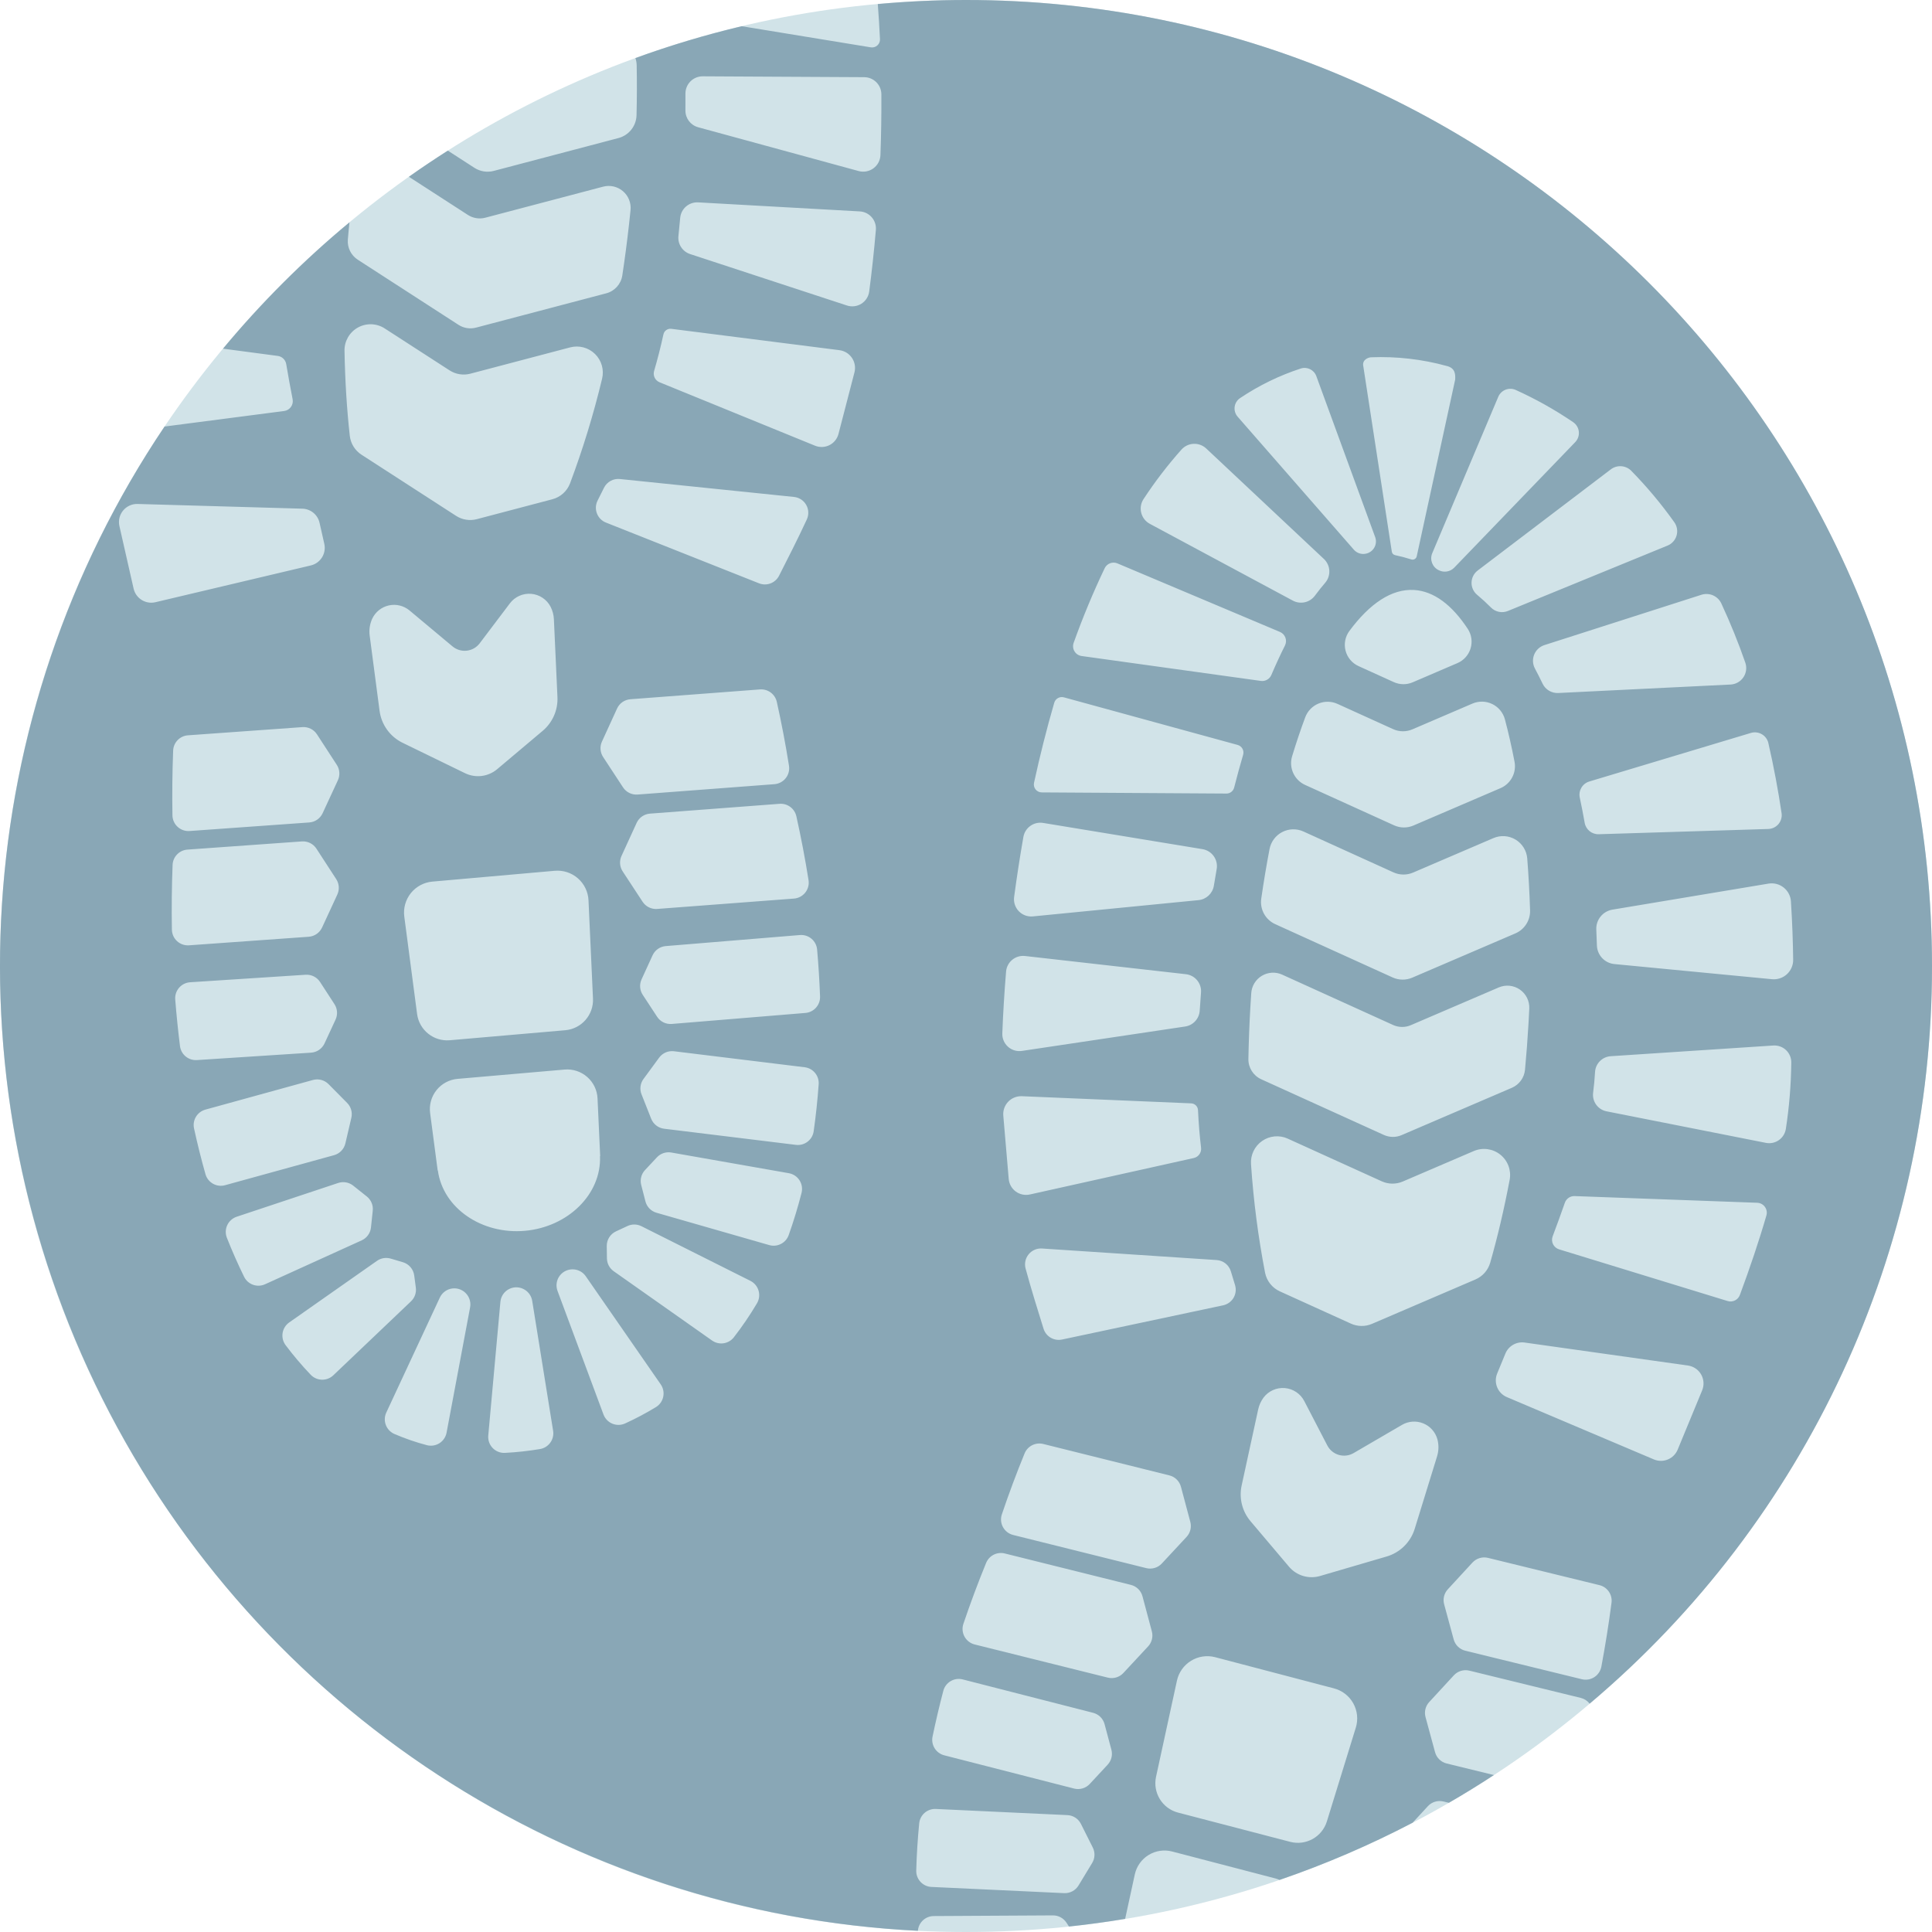
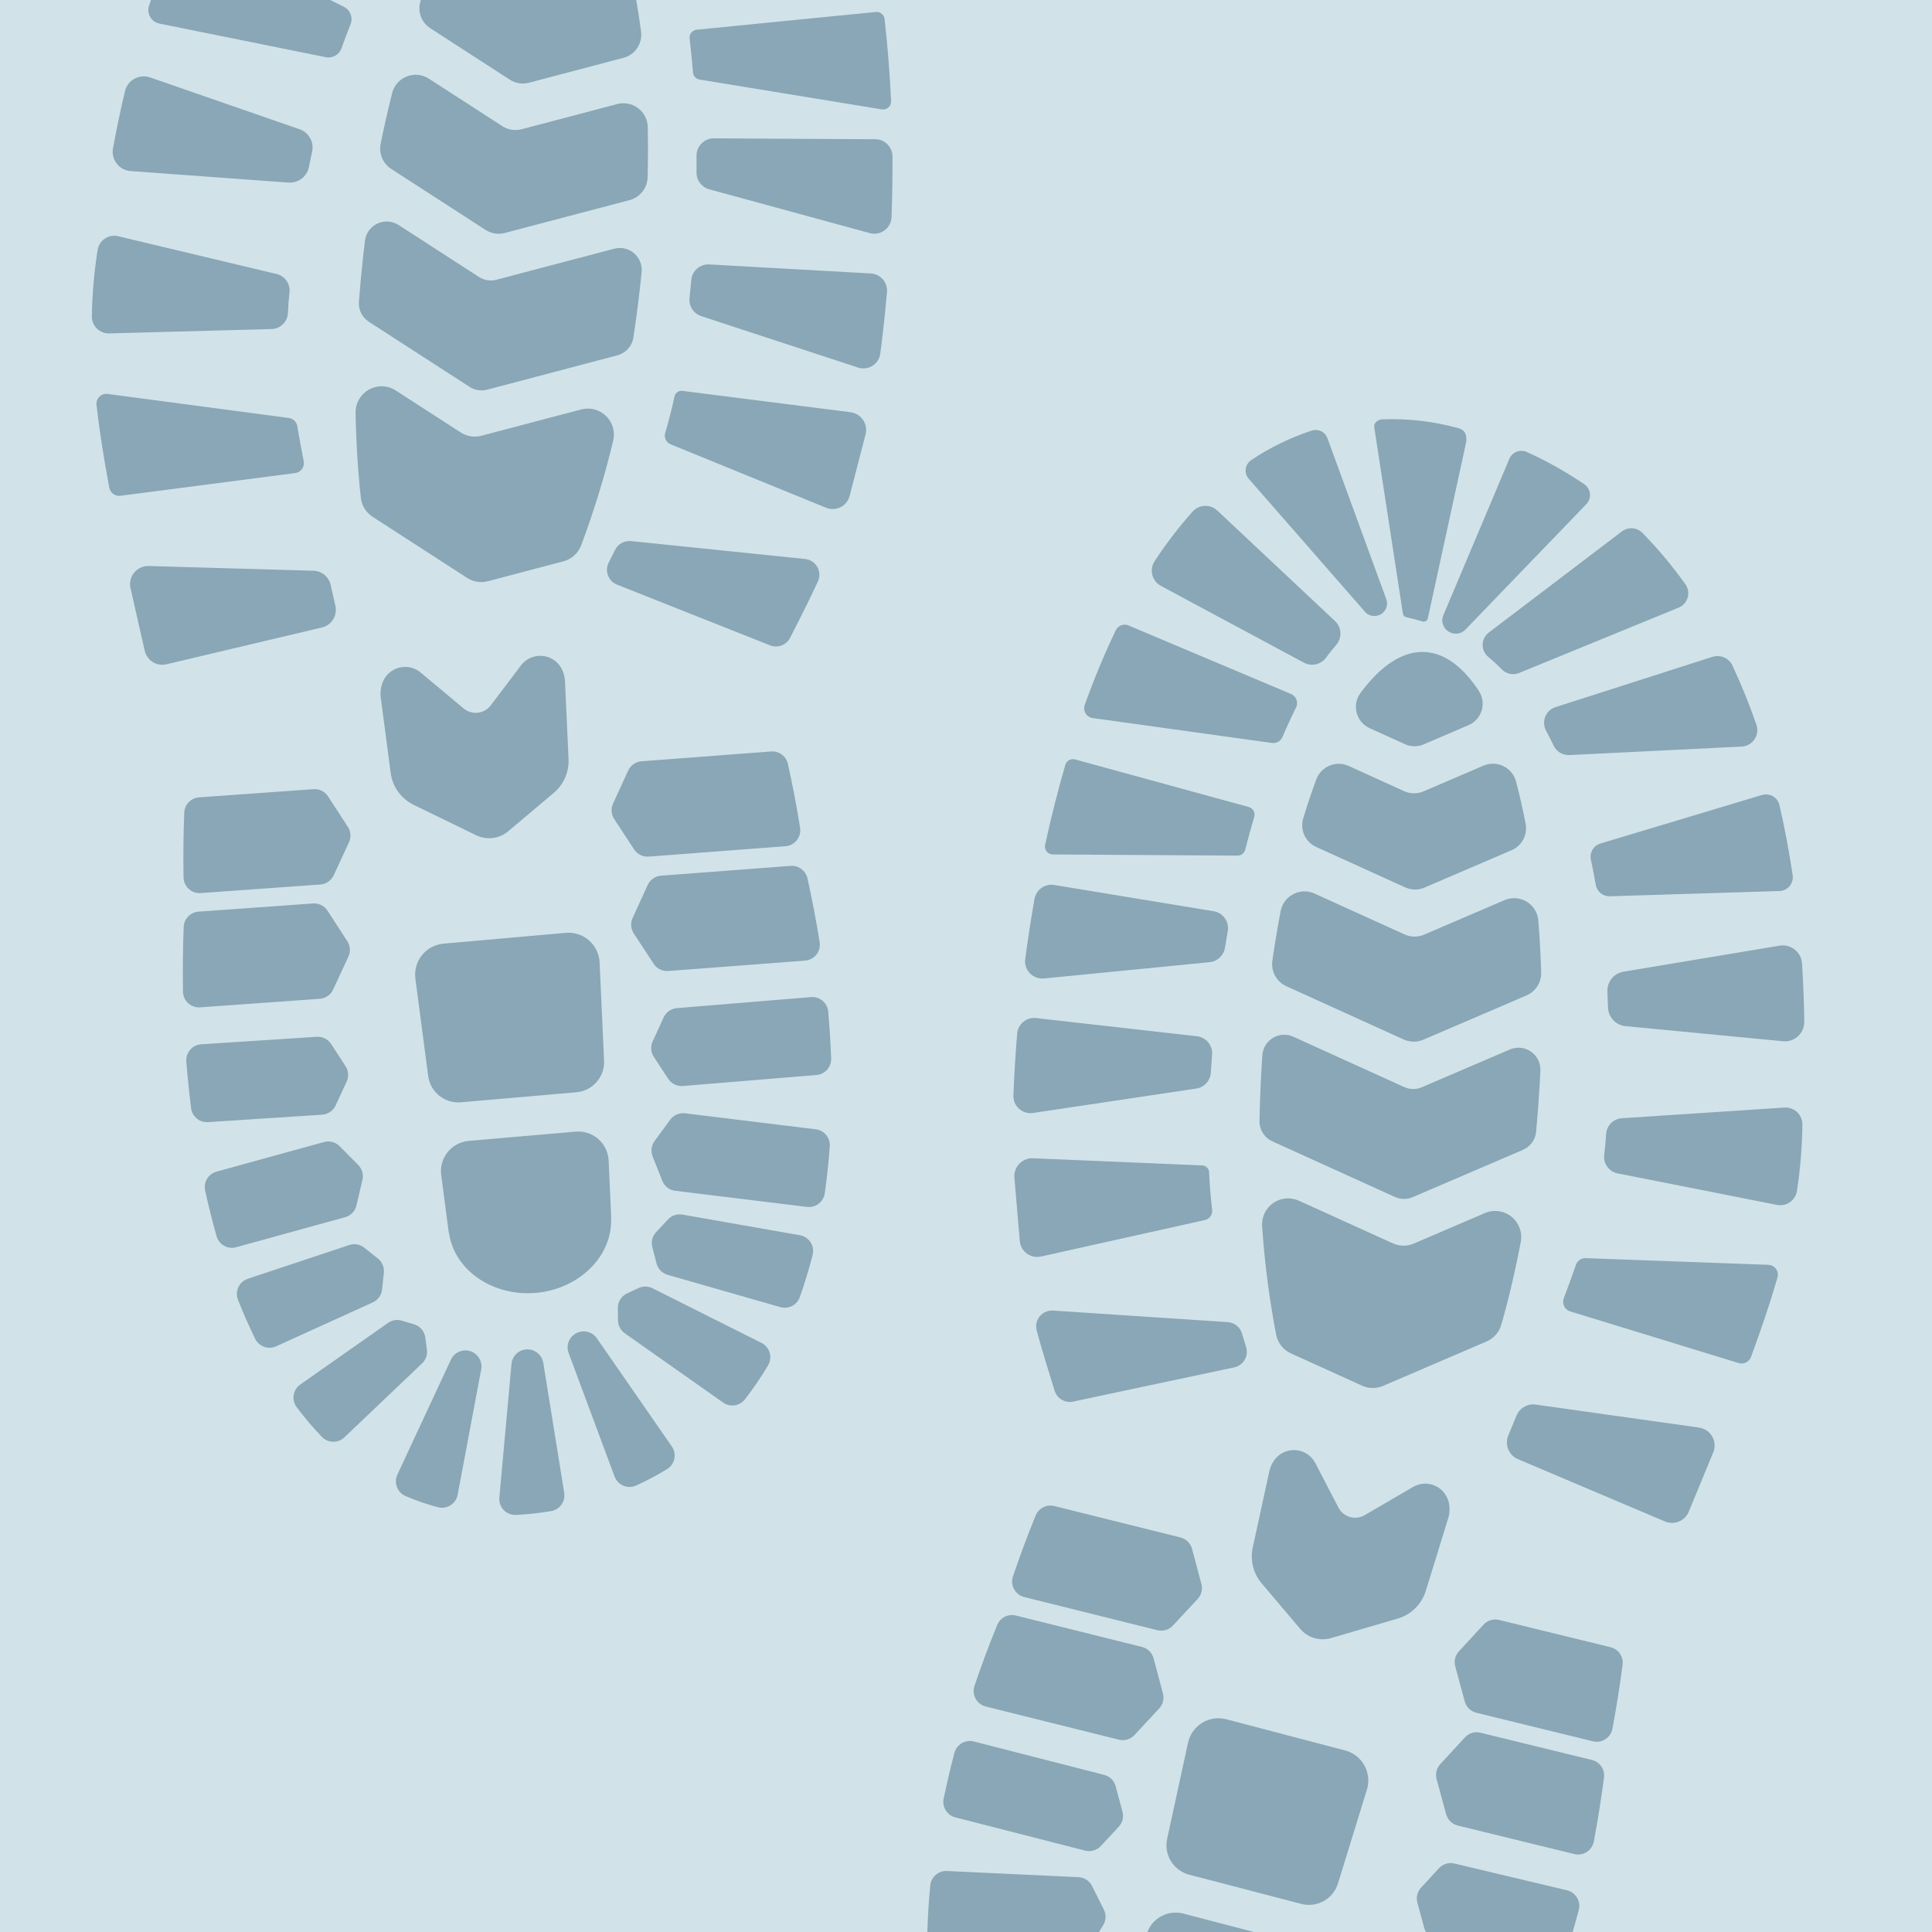
<svg xmlns="http://www.w3.org/2000/svg" id="abenteuer" viewBox="0 0 200 200">
-   <g id="footsteps">
-     <circle id="bg-ellipse" cx="100" cy="100" r="100" fill="#d1e3e8" />
-     <path id="footprints" d="M200,100A100,100,0,0,0,100,0c-3.079,0-6.122.147-9.13.419.089,1.212.17,2.424.225,3.635a.819.819,0,0,1-.95.847L76.786,2.714a99.195,99.195,0,0,0-11.009,3.297,2.494,2.494,0,0,1,.131.719q.051,2.532-.014,5.197a2.511,2.511,0,0,1-1.872,2.364L51.116,17.692a2.513,2.513,0,0,1-2.005-.32l-2.752-1.779q-2.05,1.306-4.032,2.707l6.107,3.948a2.268,2.268,0,0,0,1.81.288l12.194-3.213a2.27,2.27,0,0,1,2.835,2.425q-.073.729-.155,1.462-.301,2.701-.697,5.307a2.264,2.264,0,0,1-1.664,1.847L49.277,33.916a2.269,2.269,0,0,1-1.81-.288L37.038,26.885a2.265,2.265,0,0,1-1.031-2.072c.044-.591.115-1.198.168-1.795A100.605,100.605,0,0,0,23.087,36.093l5.664.751a1.027,1.027,0,0,1,.879.849q.297,1.779.662,3.636a1.029,1.029,0,0,1-.877,1.218L17.034,44.156a100.013,100.013,0,0,0,77.987,155.72,1.649,1.649,0,0,1,1.633-1.526l12.35-.069a1.653,1.653,0,0,1,1.389.743l.27.409q2.932-.311,5.811-.792l1-4.6a3.143,3.143,0,0,1,3.865-2.374l10.757,2.806a3.072,3.072,0,0,1,.363.136A99.414,99.414,0,0,0,146.24,188.683l1.574-1.708a1.653,1.653,0,0,1,1.598-.488l.577.137q2.373-1.372,4.659-2.872l-4.89-1.196a1.654,1.654,0,0,1-1.203-1.173l-.985-3.632a1.653,1.653,0,0,1,.38-1.554l2.551-2.767a1.654,1.654,0,0,1,1.609-.485l11.539,2.823a1.646,1.646,0,0,1,.909.595A99.776,99.776,0,0,0,200,100Zm-23.793,43.929c-.831,2.018-1.681,4.062-2.534,6.135a1.875,1.875,0,0,1-2.465,1.014l-15.219-6.451a1.875,1.875,0,0,1-1.002-2.44l.851-2.066a1.874,1.874,0,0,1,1.994-1.142l16.902,2.38A1.874,1.874,0,0,1,176.207,143.929ZM144.215,75.48a2.472,2.472,0,0,0,1.997.021l6.212-2.666a2.471,2.471,0,0,1,3.364,1.634c.367,1.38.7,2.846.997,4.39A2.469,2.469,0,0,1,155.33,81.59l-9.015,3.869a2.471,2.471,0,0,1-1.997-.021l-9.215-4.184a2.473,2.473,0,0,1-1.343-2.97q.644-2.12,1.357-4.029a2.473,2.473,0,0,1,3.339-1.389Zm-4.532-10.157c2.105-2.845,4.383-4.383,6.693-4.249,2.058.119,3.938,1.552,5.571,4.033a2.414,2.414,0,0,1-1.076,3.538l-4.63,1.987a2.419,2.419,0,0,1-1.954-.02l-3.652-1.658A2.416,2.416,0,0,1,139.683,65.323ZM134.931,86.076l9.32,4.232a2.514,2.514,0,0,0,2.03.021l8.322-3.571A2.514,2.514,0,0,1,158.1,88.874q.205,2.604.293,5.361a2.514,2.514,0,0,1-1.521,2.39l-10.676,4.582a2.513,2.513,0,0,1-2.03-.021l-12.153-5.517a2.511,2.511,0,0,1-1.449-2.644q.382-2.635.858-5.126A2.514,2.514,0,0,1,134.931,86.076Zm-2.2,14.818,11.483,5.213a2.268,2.268,0,0,0,1.833.019l9.103-3.907a2.268,2.268,0,0,1,3.161,2.185q-.036.764-.08,1.534-.141,2.436-.363,4.802a2.266,2.266,0,0,1-1.364,1.87l-11.413,4.898a2.268,2.268,0,0,1-1.833-.019l-12.694-5.763a2.265,2.265,0,0,1-1.331-2.1q.048-2.633.203-5.349.043-.737.093-1.468A2.27,2.27,0,0,1,132.732,100.894Zm.58,16.979,9.725,4.415a2.696,2.696,0,0,0,2.178.023l7.352-3.155a2.697,2.697,0,0,1,3.713,2.98c-.577,3.051-1.254,5.926-2.014,8.58a2.694,2.694,0,0,1-1.528,1.733l-10.71,4.596a2.696,2.696,0,0,1-2.178-.023l-7.359-3.341a2.69,2.69,0,0,1-1.529-1.924,91.737,91.737,0,0,1-1.456-11.242A2.696,2.696,0,0,1,133.312,117.872Zm49.547,7.949c-.786,2.714-1.718,5.455-2.746,8.233a1.03,1.03,0,0,1-1.268.628L161.392,129.33a1.03,1.03,0,0,1-.66-1.349q.668-1.77,1.262-3.474a1.028,1.028,0,0,1,1.009-.689l18.903.692A1.028,1.028,0,0,1,182.858,125.821Zm2.013-8.965a1.744,1.744,0,0,1-2.063,1.452L166.31,115.044a1.74,1.74,0,0,1-1.391-1.924q.141-1.094.199-2.144a1.74,1.74,0,0,1,1.625-1.638l16.833-1.107a1.745,1.745,0,0,1,1.858,1.757A48.653,48.653,0,0,1,184.872,116.856Zm.526-23.539c.142,2.204.209,4.236.231,6.036a2,2,0,0,1-2.192,2.013L167.119,99.799a2.001,2.001,0,0,1-1.808-1.933q-.024-.788-.063-1.632a2.001,2.001,0,0,1,1.669-2.068l16.156-2.695A2.001,2.001,0,0,1,185.398,93.317Zm-2.336-16.392c.567,2.465,1.016,4.897,1.367,7.249a1.431,1.431,0,0,1-1.373,1.641l-17.555.543a1.43,1.43,0,0,1-1.454-1.18q-.228-1.295-.508-2.612a1.431,1.431,0,0,1,.989-1.668l16.724-5.026A1.434,1.434,0,0,1,183.062,76.925Zm-4.867-14.452a65.504,65.504,0,0,1,2.48,6.123,1.707,1.707,0,0,1-1.528,2.266l-17.836.877a1.707,1.707,0,0,1-1.625-.973q-.384-.804-.791-1.563a1.704,1.704,0,0,1,.986-2.425l16.247-5.207A1.706,1.706,0,0,1,178.195,62.473Zm-9.32-13.731a44.243,44.243,0,0,1,4.452,5.321,1.605,1.605,0,0,1-.703,2.415l-16.526,6.769a1.603,1.603,0,0,1-1.747-.353q-.696-.703-1.436-1.318a1.607,1.607,0,0,1,.053-2.515l13.785-10.474A1.609,1.609,0,0,1,168.875,48.742Zm-11.96-8.372a39.531,39.531,0,0,1,5.939,3.332,1.36,1.36,0,0,1,.214,2.067L150.542,58.763a1.365,1.365,0,0,1-1.578.276l-.027-.013a1.362,1.362,0,0,1-.672-1.757l6.834-16.191A1.36,1.36,0,0,1,156.915,40.37Zm-14.982-3.384a25.696,25.696,0,0,1,7.813.893c.885.209.93.822.893,1.422l-3.98,18.291a.433.433,0,0,1-.553.32,17.326,17.326,0,0,0-1.686-.445.432.432,0,0,1-.339-.357l-2.95-19.191C140.974,37.225,141.673,36.996,141.933,36.987ZM128.374,41.21a25.38,25.38,0,0,1,6.281-3.061,1.292,1.292,0,0,1,1.61.787l6.094,16.669a1.294,1.294,0,0,1-.972,1.713l-.022.004a1.282,1.282,0,0,1-1.215-.419L128.119,43.135A1.292,1.292,0,0,1,128.374,41.21ZM118.38,51.662a44.049,44.049,0,0,1,3.926-5.123,1.793,1.793,0,0,1,2.562-.111L137.046,57.86a1.789,1.789,0,0,1,.134,2.473c-.335.387-.69.829-1.062,1.333a1.789,1.789,0,0,1-2.286.508l-14.803-7.948A1.792,1.792,0,0,1,118.38,51.662ZM111.143,66.55a82.406,82.406,0,0,1,3.213-7.728,1.024,1.024,0,0,1,1.322-.499l16.824,7.095a1.026,1.026,0,0,1,.516,1.406l-.005.01q-.724,1.445-1.403,3.039a1.026,1.026,0,0,1-1.084.615L111.967,67.91A1.024,1.024,0,0,1,111.143,66.55Zm-2.009,6.202a.819.819,0,0,1,1.002-.563L128.12,77.115a.818.818,0,0,1,.569,1.019q-.484,1.647-.929,3.391l-.002.006a.819.819,0,0,1-.798.618l-19.124-.12a.819.819,0,0,1-.794-.994C107.646,78.255,108.342,75.48,109.134,72.753Zm-1.266,56.493L125.95,130.44a1.647,1.647,0,0,1,1.466,1.16q.219.712.438,1.441a1.648,1.648,0,0,1-1.235,2.085l-16.678,3.542a1.646,1.646,0,0,1-1.916-1.125c-.592-1.922-1.242-3.958-1.856-6.225A1.647,1.647,0,0,1,107.868,129.245Zm-3.446-7.2-.561-6.556a1.853,1.853,0,0,1,1.925-2.01l17.526.74a.737.737,0,0,1,.705.704c.064,1.392.172,2.682.317,3.892a.971.971,0,0,1-.754,1.063l-16.968,3.774A1.804,1.804,0,0,1,104.422,122.045Zm.56-29.191c.273-2.045.591-4.121.958-6.21a1.784,1.784,0,0,1,2.046-1.455l16.498,2.715a1.782,1.782,0,0,1,1.465,2.069q-.152.861-.291,1.716a1.784,1.784,0,0,1-1.586,1.492l-17.15,1.685A1.783,1.783,0,0,1,104.982,92.854Zm-.834,7.722a1.77,1.77,0,0,1,1.962-1.611l16.653,1.884a1.769,1.769,0,0,1,1.565,1.896q-.075.956-.135,1.88a1.77,1.77,0,0,1-1.504,1.639L105.789,108.79a1.768,1.768,0,0,1-2.03-1.814C103.837,104.933,103.965,102.79,104.148,100.576Zm-.436,56.19c.725-2.147,1.513-4.254,2.351-6.304a1.656,1.656,0,0,1,1.932-.983l13.058,3.253a1.653,1.653,0,0,1,1.198,1.178l.97,3.636a1.654,1.654,0,0,1-.387,1.552l-2.563,2.756a1.653,1.653,0,0,1-1.611.478l-13.782-3.433A1.654,1.654,0,0,1,103.712,156.766ZM64.169,49.588l18.027,1.855a1.647,1.647,0,0,1,1.327,2.328c-.985,2.132-1.968,4.03-2.873,5.825a1.646,1.646,0,0,1-2.077.788L62.724,54.095a1.648,1.648,0,0,1-.868-2.262q.338-.683.673-1.347A1.647,1.647,0,0,1,64.169,49.588Zm.168,39.022,1.566-3.422a1.653,1.653,0,0,1,1.379-.961L80.7,83.21a1.656,1.656,0,0,1,1.74,1.294c.482,2.161.905,4.37,1.26,6.609A1.654,1.654,0,0,1,82.192,93.02L68.03,94.093a1.653,1.653,0,0,1-1.508-.742l-2.064-3.147A1.654,1.654,0,0,1,64.337,88.61ZM62.434,78.363a1.654,1.654,0,0,1-.121-1.595l1.566-3.422a1.654,1.654,0,0,1,1.379-.961l13.418-1.017a1.656,1.656,0,0,1,1.74,1.293c.482,2.161.905,4.37,1.26,6.609a1.654,1.654,0,0,1-1.509,1.908l-14.163,1.073a1.653,1.653,0,0,1-1.508-.742Zm-17.675,12.9,12.665-1.12a3.218,3.218,0,0,1,3.498,3.059l.464,10.171a3.143,3.143,0,0,1-2.868,3.275L46.565,107.686a3.143,3.143,0,0,1-3.388-2.721L41.852,94.888A3.218,3.218,0,0,1,44.758,91.263ZM41.676,76.893a4.305,4.305,0,0,1-2.383-3.309L38.27,65.803a3.201,3.201,0,0,1,.254-1.738,2.498,2.498,0,0,1,3.877-.864l4.444,3.714a1.956,1.956,0,0,0,2.815-.322l3.12-4.13a2.5,2.5,0,0,1,4.221.355,3.206,3.206,0,0,1,.339,1.299l.367,8.05a4.305,4.305,0,0,1-1.527,3.488l-4.715,3.972a3.074,3.074,0,0,1-3.326.413ZM47.37,111.683l11.075-.962a3.143,3.143,0,0,1,3.412,2.988l.273,5.971-.019.002c.16,3.942-3.315,7.337-7.774,7.731s-8.476-2.339-9.01-6.247l-.019.002-.782-5.944A3.143,3.143,0,0,1,47.37,111.683Zm-7.548-77.685,6.719,4.343a2.696,2.696,0,0,0,2.151.343l10.328-2.722a2.696,2.696,0,0,1,3.308,3.244,91.779,91.779,0,0,1-3.32,10.838,2.69,2.69,0,0,1-1.83,1.64l-7.815,2.059a2.696,2.696,0,0,1-2.151-.343l-9.787-6.327a2.694,2.694,0,0,1-1.216-1.965c-.304-2.744-.489-5.691-.546-8.796A2.697,2.697,0,0,1,39.822,33.998ZM34.978,80.771l-1.581,3.415a1.654,1.654,0,0,1-1.383.955l-12.391.886a1.655,1.655,0,0,1-1.772-1.626c-.038-2.228-.013-4.465.073-6.7A1.653,1.653,0,0,1,19.46,76.119l11.849-.848a1.654,1.654,0,0,1,1.504.748l2.051,3.156A1.653,1.653,0,0,1,34.978,80.771ZM13.83,60.93c-.493-2.187-.988-4.344-1.469-6.473A1.874,1.874,0,0,1,14.243,52.17l17.062.488a1.874,1.874,0,0,1,1.774,1.46l.493,2.179a1.874,1.874,0,0,1-1.397,2.237l-16.085,3.807A1.875,1.875,0,0,1,13.83,60.93Zm4.037,28.604a1.653,1.653,0,0,1,1.535-1.583l11.849-.848a1.654,1.654,0,0,1,1.504.748l2.051,3.156a1.653,1.653,0,0,1,.114,1.595L33.34,96.018a1.653,1.653,0,0,1-1.383.955l-12.391.886a1.655,1.655,0,0,1-1.772-1.626C17.756,94.005,17.781,91.768,17.867,89.533Zm.766,18.76q-.299-2.387-.493-4.824a1.656,1.656,0,0,1,1.541-1.787l11.958-.777a1.653,1.653,0,0,1,1.494.749l1.491,2.295a1.654,1.654,0,0,1,.114,1.595l-1.143,2.47a1.653,1.653,0,0,1-1.394.956l-11.82.768A1.655,1.655,0,0,1,18.633,108.294Zm2.638,13.259q-.655-2.314-1.184-4.735a1.655,1.655,0,0,1,1.176-1.951l11.134-3.068a1.654,1.654,0,0,1,1.615.431l1.925,1.945a1.653,1.653,0,0,1,.435,1.539l-.619,2.651a1.653,1.653,0,0,1-1.171,1.218L23.3,122.692A1.652,1.652,0,0,1,21.271,121.553Zm4.001,10.624q-.954-1.944-1.783-4.036a1.656,1.656,0,0,1,1.013-2.185L35.01,122.46a1.653,1.653,0,0,1,1.551.275l1.411,1.123a1.654,1.654,0,0,1,.615,1.468l-.184,1.743a1.653,1.653,0,0,1-.961,1.332l-10.007,4.546A1.651,1.651,0,0,1,25.272,132.177Zm6.89,10.135a34.153,34.153,0,0,1-2.591-3.056,1.657,1.657,0,0,1,.366-2.356l9.089-6.378a1.654,1.654,0,0,1,1.42-.232l1.264.375a1.654,1.654,0,0,1,1.169,1.367l.168,1.264a1.654,1.654,0,0,1-.499,1.416l-8.045,7.66A1.657,1.657,0,0,1,32.162,142.312Zm16.503-6.973-2.436,12.97a1.651,1.651,0,0,1-2.037,1.296,24.011,24.011,0,0,1-3.356-1.157,1.655,1.655,0,0,1-.848-2.218l5.544-11.906A1.654,1.654,0,0,1,48.331,134l.009.011A1.654,1.654,0,0,1,48.665,135.339Zm7.237,14.666a32.237,32.237,0,0,1-3.637.397,1.651,1.651,0,0,1-1.72-1.802l1.256-13.834a1.653,1.653,0,0,1,2.524-1.252l.012.007a1.654,1.654,0,0,1,.756,1.139l2.165,13.453A1.651,1.651,0,0,1,55.902,150.005Zm11.999-4.341a30.371,30.371,0,0,1-3.187,1.69,1.655,1.655,0,0,1-2.241-.926l-4.759-12.796a1.654,1.654,0,0,1,1.735-2.22l.014.001a1.654,1.654,0,0,1,1.174.701L68.398,143.31A1.654,1.654,0,0,1,67.901,145.664Zm10.458-10.742a33.884,33.884,0,0,1-2.393,3.517,1.652,1.652,0,0,1-2.254.331l-10.182-7.174a1.654,1.654,0,0,1-.701-1.328l-.018-1.274a1.653,1.653,0,0,1,.956-1.523l1.195-.556a1.654,1.654,0,0,1,1.439.021l11.282,5.658A1.656,1.656,0,0,1,78.359,134.921Zm4.618-11.434q-.574,2.237-1.33,4.365a1.656,1.656,0,0,1-2.015,1.038L67.96,125.543a1.654,1.654,0,0,1-1.145-1.177l-.437-1.698a1.653,1.653,0,0,1,.393-1.542l1.232-1.318a1.653,1.653,0,0,1,1.494-.499L81.66,121.449A1.654,1.654,0,0,1,82.976,123.488Zm1.254-6.375a1.652,1.652,0,0,1-1.838,1.403L68.747,116.845a1.654,1.654,0,0,1-1.337-1.033L66.409,113.28a1.654,1.654,0,0,1,.205-1.586l1.62-2.206a1.654,1.654,0,0,1,1.534-.663L83.3,110.481a1.653,1.653,0,0,1,1.449,1.758Q84.572,114.706,84.231,117.112ZM83.374,104.86l-13.829,1.139a1.654,1.654,0,0,1-1.518-.741l-1.493-2.276a1.654,1.654,0,0,1-.121-1.595l1.139-2.489a1.653,1.653,0,0,1,1.368-.96L82.804,96.795a1.654,1.654,0,0,1,1.784,1.504q.213,2.422.304,4.85A1.655,1.655,0,0,1,83.374,104.86Zm5.078-66.307L86.8,44.922a1.804,1.804,0,0,1-2.427,1.217L68.278,39.573a.971.971,0,0,1-.565-1.174c.345-1.169.668-2.422.965-3.784a.737.737,0,0,1,.813-.576l17.402,2.21A1.853,1.853,0,0,1,88.453,38.553ZM89.98,30.177a1.768,1.768,0,0,1-2.305,1.448L71.439,26.3a1.77,1.77,0,0,1-1.208-1.868q.096-.921.182-1.876a1.769,1.769,0,0,1,1.86-1.607l16.733.936a1.77,1.77,0,0,1,1.664,1.918C90.48,26.016,90.246,28.15,89.98,30.177Zm1.163-14.127a1.783,1.783,0,0,1-2.251,1.658L72.268,13.172a1.785,1.785,0,0,1-1.313-1.737q.007-.866.001-1.741A1.782,1.782,0,0,1,72.747,7.9l16.72.09A1.784,1.784,0,0,1,91.24,9.768C91.252,11.889,91.218,13.989,91.143,16.051ZM113.06,192.855l-1.411,2.328a1.653,1.653,0,0,1-1.491.794l-13.733-.642a1.652,1.652,0,0,1-1.576-1.691q.065-2.427.306-4.891a1.653,1.653,0,0,1,1.723-1.49l13.619.636a1.653,1.653,0,0,1,1.401.911l1.227,2.447A1.654,1.654,0,0,1,113.06,192.855Zm1.603-10.174-1.853,1.994a1.654,1.654,0,0,1-1.621.476l-13.442-3.442a1.655,1.655,0,0,1-1.209-1.941q.495-2.375,1.113-4.731a1.654,1.654,0,0,1,2.011-1.184l13.495,3.456a1.653,1.653,0,0,1,1.188,1.175l.706,2.644A1.654,1.654,0,0,1,114.663,182.681Zm4.19-12.248-2.563,2.756a1.653,1.653,0,0,1-1.611.478l-13.782-3.433a1.654,1.654,0,0,1-1.167-2.134c.726-2.147,1.513-4.254,2.351-6.303a1.656,1.656,0,0,1,1.932-.983l13.058,3.253a1.654,1.654,0,0,1,1.198,1.178l.97,3.636A1.654,1.654,0,0,1,118.853,170.434Zm21.501,8.408-2.996,9.711a3.143,3.143,0,0,1-3.797,2.115L121.951,187.64a3.143,3.143,0,0,1-2.278-3.709l2.163-9.949a3.218,3.218,0,0,1,3.961-2.429l12.298,3.228A3.218,3.218,0,0,1,140.354,178.842Zm8.409-28.073-2.314,7.499a4.304,4.304,0,0,1-2.904,2.862l-6.899,2.019a3.074,3.074,0,0,1-3.21-.965l-3.982-4.707a4.305,4.305,0,0,1-.92-3.695l1.712-7.875a3.206,3.206,0,0,1,.552-1.224,2.5,2.5,0,0,1,4.221.358l2.384,4.594a1.956,1.956,0,0,0,2.721.789l5.003-2.916a2.498,2.498,0,0,1,3.677,1.502A3.201,3.201,0,0,1,148.762,150.769Zm18.062,15.143c-.29,2.217-.641,4.427-1.052,6.617a1.655,1.655,0,0,1-2.019,1.306l-12.067-2.952a1.654,1.654,0,0,1-1.203-1.173l-.986-3.632a1.654,1.654,0,0,1,.38-1.554l2.551-2.767a1.653,1.653,0,0,1,1.609-.485l11.539,2.823A1.653,1.653,0,0,1,166.824,165.912Z" fill="#89a7b6" />
+   <defs>
+     <clipPath id="clip-path" transform="translate(0 0)">
+       <rect id="path" width="200" height="200" fill="none" />
+     </clipPath>
+   </defs>
+   <g id="abenteuer-2" data-name="abenteuer">
+     <g clip-path="url(#clip-path)">
+       <rect id="square" width="200" height="200" fill="#89a7b6" />
+       <path id="footprints" d="M65.861,0c.186,1.058.358,2.146.503,3.284a2.473,2.473,0,0,1-1.822,2.703l-9.786,2.579a2.472,2.472,0,0,1-1.972-.314L44.545,2.925A2.468,2.468,0,0,1,43.567,0h-9.386l1.413.701a1.431,1.431,0,0,1,.695,1.81q-.497,1.25-.939,2.49a1.43,1.43,0,0,1-1.631.919L16.503,2.441A1.431,1.431,0,0,1,15.425.593c.064-.195.141-.397.207-.593H0V200H95.999q.067-2.394.303-4.824a1.653,1.653,0,0,1,1.723-1.49l13.619.636a1.653,1.653,0,0,1,1.401.911l1.227,2.447a1.654,1.654,0,0,1-.064,1.598L113.77,200h5.006a3.135,3.135,0,0,1,3.712-1.908L129.804,200h17.808a1.653,1.653,0,0,1-.172-.408l-.713-2.627a1.653,1.653,0,0,1,.38-1.554l1.855-2.012a1.653,1.653,0,0,1,1.598-.488l11.658,2.771a1.656,1.656,0,0,1,1.219,2.02c-.196.776-.425,1.531-.637,2.298H200V0Zm6.26,3.077L90.675,1.238a.819.819,0,0,1,.894.723c.324,2.822.544,5.674.674,8.517a.819.819,0,0,1-.95.847L72.42,8.236a.819.819,0,0,1-.683-.744l-.001-.006q-.146-1.793-.347-3.499A.818.818,0,0,1,72.121,3.077ZM39.405,14.878q.548-2.699,1.188-5.236a2.514,2.514,0,0,1,3.802-1.5L52,13.058a2.514,2.514,0,0,0,2.005.32l9.898-2.608a2.514,2.514,0,0,1,3.153,2.385q.051,2.532-.014,5.197a2.511,2.511,0,0,1-1.872,2.364L52.264,24.116a2.514,2.514,0,0,1-2.005-.32l-9.756-6.307A2.514,2.514,0,0,1,39.405,14.878Zm26.08,80.156,1.566-3.422a1.654,1.654,0,0,1,1.379-.961l13.418-1.017a1.656,1.656,0,0,1,1.74,1.293c.482,2.161.905,4.37,1.261,6.609A1.654,1.654,0,0,1,83.34,99.444l-14.162,1.073a1.653,1.653,0,0,1-1.508-.742l-2.064-3.147A1.654,1.654,0,0,1,65.485,95.033ZM63.582,84.786a1.654,1.654,0,0,1-.121-1.595l1.566-3.422a1.653,1.653,0,0,1,1.379-.961l13.418-1.017a1.656,1.656,0,0,1,1.74,1.293c.482,2.161.905,4.37,1.26,6.609a1.654,1.654,0,0,1-1.509,1.908l-14.163,1.073a1.653,1.653,0,0,1-1.508-.742ZM84.67,60.194c-.985,2.132-1.968,4.03-2.874,5.825a1.646,1.646,0,0,1-2.077.788L63.872,60.518a1.648,1.648,0,0,1-.868-2.262q.338-.683.674-1.347a1.647,1.647,0,0,1,1.639-.897L83.343,57.866A1.647,1.647,0,0,1,84.67,60.194ZM45.907,97.687l12.665-1.12A3.218,3.218,0,0,1,62.07,99.626l.464,10.171a3.143,3.143,0,0,1-2.868,3.275L47.713,114.11a3.143,3.143,0,0,1-3.388-2.722L43,101.312A3.218,3.218,0,0,1,45.907,97.687ZM42.824,83.316a4.304,4.304,0,0,1-2.383-3.309l-1.023-7.781a3.201,3.201,0,0,1,.254-1.738,2.498,2.498,0,0,1,3.877-.864l4.444,3.713a1.956,1.956,0,0,0,2.815-.322l3.12-4.13a2.5,2.5,0,0,1,4.221.355,3.206,3.206,0,0,1,.339,1.299l.367,8.05a4.304,4.304,0,0,1-1.527,3.488l-4.715,3.972a3.074,3.074,0,0,1-3.326.413Zm5.694,34.791,11.075-.962a3.143,3.143,0,0,1,3.412,2.988l.272,5.971-.019.002c.16,3.942-3.315,7.337-7.774,7.731s-8.476-2.339-9.01-6.247l-.019.002-.782-5.944A3.143,3.143,0,0,1,48.518,118.107ZM37.602,26.443q.085-.767.178-1.526a2.268,2.268,0,0,1,3.483-1.624l8.319,5.378a2.269,2.269,0,0,0,1.81.288l12.194-3.214a2.27,2.27,0,0,1,2.835,2.425q-.073.729-.155,1.462-.3,2.701-.697,5.307a2.265,2.265,0,0,1-1.664,1.847L50.425,40.34a2.268,2.268,0,0,1-1.81-.289l-10.43-6.742a2.266,2.266,0,0,1-1.031-2.072Q37.333,28.87,37.602,26.443ZM40.97,40.422l6.719,4.343a2.696,2.696,0,0,0,2.151.343l10.328-2.722a2.696,2.696,0,0,1,3.308,3.244,91.747,91.747,0,0,1-3.32,10.838,2.69,2.69,0,0,1-1.83,1.64L50.51,60.168a2.696,2.696,0,0,1-2.151-.343l-9.787-6.327a2.694,2.694,0,0,1-1.216-1.965c-.304-2.744-.489-5.691-.546-8.796A2.697,2.697,0,0,1,40.97,40.422ZM36.012,85.599a1.653,1.653,0,0,1,.114,1.595l-1.581,3.415a1.653,1.653,0,0,1-1.383.955l-12.391.886A1.655,1.655,0,0,1,19,90.825c-.038-2.228-.013-4.465.073-6.7a1.653,1.653,0,0,1,1.535-1.583l11.849-.848a1.654,1.654,0,0,1,1.504.748ZM11.696,15.356c.324-1.771.731-3.763,1.24-5.912a2.001,2.001,0,0,1,2.602-1.43l15.475,5.366a2,2,0,0,1,1.298,2.318q-.18.824-.336,1.598A2.001,2.001,0,0,1,29.87,18.9L13.519,17.708A2,2,0,0,1,11.696,15.356Zm-1.59,10.517a1.745,1.745,0,0,1,2.126-1.42l16.409,3.914a1.74,1.74,0,0,1,1.328,1.887q-.12,1.045-.164,2.147a1.74,1.74,0,0,1-1.694,1.663l-16.813.451a1.744,1.744,0,0,1-1.79-1.778A48.665,48.665,0,0,1,10.107,25.873Zm1.209,24.618c-.548-2.912-1.007-5.77-1.326-8.577a1.028,1.028,0,0,1,1.158-1.133l18.752,2.488a1.027,1.027,0,0,1,.879.849q.297,1.779.662,3.636a1.029,1.029,0,0,1-.877,1.218L12.46,51.323A1.03,1.03,0,0,1,11.316,50.491Zm3.663,16.863c-.493-2.187-.988-4.344-1.469-6.473a1.874,1.874,0,0,1,1.882-2.287l17.062.488a1.874,1.874,0,0,1,1.774,1.46l.493,2.179a1.874,1.874,0,0,1-1.397,2.237L17.239,68.766A1.875,1.875,0,0,1,14.978,67.353ZM19.015,95.957A1.653,1.653,0,0,1,20.55,94.374l11.849-.848a1.653,1.653,0,0,1,1.504.748l2.051,3.156a1.653,1.653,0,0,1,.114,1.595l-1.581,3.415a1.654,1.654,0,0,1-1.383.955l-12.391.886a1.655,1.655,0,0,1-1.772-1.626C18.904,100.429,18.929,98.191,19.015,95.957Zm.766,18.76q-.299-2.388-.493-4.824a1.656,1.656,0,0,1,1.541-1.787l11.958-.777a1.654,1.654,0,0,1,1.494.749l1.491,2.295a1.653,1.653,0,0,1,.114,1.595l-1.143,2.47a1.653,1.653,0,0,1-1.393.956l-11.82.768A1.655,1.655,0,0,1,19.781,114.717Zm2.638,13.259q-.655-2.314-1.184-4.735a1.655,1.655,0,0,1,1.176-1.951l11.134-3.068a1.654,1.654,0,0,1,1.615.431l1.925,1.945a1.653,1.653,0,0,1,.435,1.539l-.619,2.65a1.653,1.653,0,0,1-1.171,1.218l-11.281,3.108A1.652,1.652,0,0,1,22.419,127.977ZM26.42,138.6q-.954-1.944-1.783-4.036a1.656,1.656,0,0,1,1.013-2.185l10.508-3.495a1.653,1.653,0,0,1,1.551.275l1.411,1.123a1.654,1.654,0,0,1,.615,1.468l-.184,1.743a1.653,1.653,0,0,1-.961,1.332L28.585,139.37A1.651,1.651,0,0,1,26.42,138.6Zm6.89,10.135a34.152,34.152,0,0,1-2.591-3.056,1.657,1.657,0,0,1,.366-2.356l9.089-6.378a1.654,1.654,0,0,1,1.42-.232l1.264.375a1.653,1.653,0,0,1,1.169,1.367l.168,1.264a1.654,1.654,0,0,1-.499,1.416L35.65,148.795A1.657,1.657,0,0,1,33.31,148.736Zm16.503-6.973-2.436,12.97a1.651,1.651,0,0,1-2.037,1.297,24.011,24.011,0,0,1-3.356-1.157,1.655,1.655,0,0,1-.848-2.219L46.68,140.748a1.654,1.654,0,0,1,2.799-.324l.009.011A1.654,1.654,0,0,1,49.813,141.763ZM57.05,156.428a32.261,32.261,0,0,1-3.637.397,1.651,1.651,0,0,1-1.72-1.802l1.256-13.835a1.653,1.653,0,0,1,2.524-1.252l.012.007a1.655,1.655,0,0,1,.756,1.139l2.165,13.452A1.651,1.651,0,0,1,57.05,156.428Zm11.999-4.341a30.382,30.382,0,0,1-3.187,1.69,1.655,1.655,0,0,1-2.241-.926L58.862,140.055a1.654,1.654,0,0,1,1.735-2.22l.014.001a1.655,1.655,0,0,1,1.174.701l7.761,11.195A1.654,1.654,0,0,1,69.049,152.088ZM79.507,141.345a33.866,33.866,0,0,1-2.393,3.517,1.652,1.652,0,0,1-2.254.332L64.677,138.02a1.655,1.655,0,0,1-.701-1.328l-.018-1.274a1.653,1.653,0,0,1,.956-1.523l1.195-.556a1.654,1.654,0,0,1,1.439.021l11.282,5.658A1.656,1.656,0,0,1,79.507,141.345Zm4.618-11.434q-.574,2.237-1.33,4.365a1.656,1.656,0,0,1-2.015,1.038l-11.671-3.347a1.654,1.654,0,0,1-1.145-1.177l-.437-1.698a1.653,1.653,0,0,1,.393-1.542l1.232-1.318a1.653,1.653,0,0,1,1.494-.499l12.164,2.139A1.654,1.654,0,0,1,84.124,129.911Zm1.254-6.375a1.652,1.652,0,0,1-1.838,1.403l-13.646-1.671a1.653,1.653,0,0,1-1.337-1.033l-1.001-2.531a1.654,1.654,0,0,1,.205-1.587l1.62-2.206a1.653,1.653,0,0,1,1.534-.663l13.533,1.657a1.653,1.653,0,0,1,1.449,1.758Q85.72,121.129,85.379,123.536Zm-.856-12.252-13.829,1.139a1.654,1.654,0,0,1-1.518-.741l-1.493-2.276a1.654,1.654,0,0,1-.121-1.595l1.139-2.489a1.654,1.654,0,0,1,1.368-.96l13.884-1.143a1.654,1.654,0,0,1,1.784,1.504q.213,2.422.304,4.85A1.655,1.655,0,0,1,84.522,111.284Zm5.078-66.307-1.652,6.369a1.804,1.804,0,0,1-2.427,1.217L69.426,45.996a.971.971,0,0,1-.565-1.174c.345-1.169.668-2.422.965-3.784a.737.737,0,0,1,.813-.576l17.402,2.21A1.853,1.853,0,0,1,89.601,44.977Zm1.528-8.376a1.768,1.768,0,0,1-2.305,1.448L72.587,32.724a1.771,1.771,0,0,1-1.208-1.868q.096-.92.182-1.876a1.769,1.769,0,0,1,1.86-1.607l16.733.936a1.77,1.77,0,0,1,1.664,1.918C91.628,32.44,91.394,34.573,91.128,36.601Zm1.163-14.127a1.783,1.783,0,0,1-2.251,1.658L73.416,19.595a1.785,1.785,0,0,1-1.313-1.737q.007-.866.001-1.741a1.782,1.782,0,0,1,1.791-1.794l16.72.09a1.784,1.784,0,0,1,1.773,1.777C92.4,18.313,92.365,20.413,92.291,22.474ZM184.21,83.349c.567,2.464,1.015,4.897,1.367,7.249a1.431,1.431,0,0,1-1.373,1.641l-17.555.543a1.43,1.43,0,0,1-1.454-1.18q-.228-1.295-.508-2.612a1.431,1.431,0,0,1,.989-1.668l16.724-5.026A1.434,1.434,0,0,1,184.21,83.349Zm-4.867-14.452a65.505,65.505,0,0,1,2.48,6.123,1.707,1.707,0,0,1-1.528,2.266l-17.836.877a1.708,1.708,0,0,1-1.625-.973q-.384-.804-.791-1.563a1.704,1.704,0,0,1,.986-2.425l16.247-5.207A1.706,1.706,0,0,1,179.343,68.897Zm-9.32-13.731a44.226,44.226,0,0,1,4.452,5.321,1.605,1.605,0,0,1-.703,2.415L157.246,69.671a1.603,1.603,0,0,1-1.747-.353q-.695-.702-1.436-1.318a1.607,1.607,0,0,1,.053-2.516L167.902,55.01A1.609,1.609,0,0,1,170.023,55.166ZM146.24,123.931a2.268,2.268,0,0,1-1.833-.019l-12.694-5.763a2.264,2.264,0,0,1-1.331-2.1q.048-2.633.203-5.348.043-.737.093-1.468a2.27,2.27,0,0,1,3.202-1.915l11.483,5.213a2.269,2.269,0,0,0,1.833.019l9.103-3.907a2.268,2.268,0,0,1,3.161,2.185q-.036.764-.08,1.534-.141,2.437-.363,4.802a2.266,2.266,0,0,1-1.364,1.87Zm11.188,4.627c-.577,3.051-1.254,5.926-2.014,8.58a2.694,2.694,0,0,1-1.528,1.733l-10.71,4.596a2.696,2.696,0,0,1-2.178-.023l-7.359-3.341a2.69,2.69,0,0,1-1.529-1.924,91.756,91.756,0,0,1-1.456-11.242,2.696,2.696,0,0,1,3.805-2.643l9.725,4.415a2.696,2.696,0,0,0,2.178.023l7.352-3.155A2.697,2.697,0,0,1,157.428,128.558Zm.593-25.51L147.345,107.63a2.513,2.513,0,0,1-2.03-.021l-12.153-5.517a2.511,2.511,0,0,1-1.449-2.644q.382-2.634.858-5.126A2.514,2.514,0,0,1,136.079,92.5L145.4,96.731a2.514,2.514,0,0,0,2.03.021l8.322-3.571a2.514,2.514,0,0,1,3.497,2.117q.204,2.604.293,5.361A2.514,2.514,0,0,1,158.02,103.049ZM145.363,81.903a2.472,2.472,0,0,0,1.997.021l6.212-2.666a2.471,2.471,0,0,1,3.364,1.634c.367,1.38.701,2.846.997,4.39a2.469,2.469,0,0,1-1.454,2.731l-9.015,3.869a2.471,2.471,0,0,1-1.997-.021l-9.215-4.184a2.473,2.473,0,0,1-1.343-2.97q.644-2.121,1.357-4.029a2.473,2.473,0,0,1,3.339-1.39Zm-4.532-10.157c2.105-2.845,4.383-4.383,6.693-4.249,2.058.119,3.938,1.552,5.571,4.033a2.414,2.414,0,0,1-1.076,3.538l-4.63,1.987a2.419,2.419,0,0,1-1.954-.02l-3.652-1.658A2.416,2.416,0,0,1,140.831,71.747ZM158.063,46.794a39.544,39.544,0,0,1,5.939,3.332,1.36,1.36,0,0,1,.214,2.067L151.69,65.186a1.365,1.365,0,0,1-1.578.276l-.027-.013a1.362,1.362,0,0,1-.672-1.757l6.834-16.191A1.36,1.36,0,0,1,158.063,46.794ZM143.081,43.41a25.702,25.702,0,0,1,7.813.893c.885.209.93.822.893,1.422l-3.98,18.291a.433.433,0,0,1-.553.32,17.319,17.319,0,0,0-1.686-.445.432.432,0,0,1-.339-.357l-2.95-19.191C142.122,43.649,142.821,43.419,143.081,43.41Zm-13.559,4.223a25.382,25.382,0,0,1,6.281-3.061,1.293,1.293,0,0,1,1.611.787l6.094,16.669a1.294,1.294,0,0,1-.972,1.713l-.022.004a1.282,1.282,0,0,1-1.215-.418l-12.032-13.768A1.292,1.292,0,0,1,129.522,47.633Zm-9.994,10.453a44.044,44.044,0,0,1,3.926-5.123,1.793,1.793,0,0,1,2.562-.111l12.178,11.431a1.789,1.789,0,0,1,.134,2.473c-.335.387-.69.829-1.062,1.333a1.789,1.789,0,0,1-2.286.508L120.177,60.65A1.791,1.791,0,0,1,119.528,58.086ZM112.291,72.974a82.341,82.341,0,0,1,3.213-7.728,1.024,1.024,0,0,1,1.322-.499L133.65,71.842a1.025,1.025,0,0,1,.516,1.406l-.005.01q-.724,1.445-1.403,3.039a1.026,1.026,0,0,1-1.084.615l-18.559-2.579A1.024,1.024,0,0,1,112.291,72.974Zm-2.009,6.202a.819.819,0,0,1,1.002-.563l17.983,4.925a.818.818,0,0,1,.569,1.019q-.484,1.647-.929,3.391l-.002.006a.82.82,0,0,1-.799.618l-19.124-.12a.819.819,0,0,1-.794-.994C108.794,84.679,109.49,81.904,110.282,79.176Zm-1.266,56.493,18.082,1.195a1.647,1.647,0,0,1,1.466,1.16q.219.711.438,1.441a1.648,1.648,0,0,1-1.235,2.085l-16.678,3.542a1.646,1.646,0,0,1-1.915-1.125c-.592-1.922-1.242-3.958-1.856-6.225A1.647,1.647,0,0,1,109.016,135.669Zm-3.446-7.2-.561-6.556a1.853,1.853,0,0,1,1.925-2.01l17.526.74a.737.737,0,0,1,.705.704c.064,1.392.172,2.682.317,3.892a.971.971,0,0,1-.754,1.063l-16.968,3.774A1.804,1.804,0,0,1,105.57,128.469Zm.56-29.191c.273-2.045.591-4.121.958-6.21a1.784,1.784,0,0,1,2.046-1.455l16.499,2.715a1.782,1.782,0,0,1,1.465,2.069q-.152.861-.291,1.716a1.785,1.785,0,0,1-1.586,1.492l-17.15,1.685A1.783,1.783,0,0,1,106.13,99.278ZM105.296,107a1.769,1.769,0,0,1,1.962-1.611l16.653,1.884a1.769,1.769,0,0,1,1.565,1.896q-.075.956-.135,1.88a1.77,1.77,0,0,1-1.504,1.639l-16.899,2.526a1.768,1.768,0,0,1-2.03-1.814C104.985,111.356,105.113,109.214,105.296,107Zm-.436,56.19c.726-2.147,1.513-4.254,2.351-6.303a1.656,1.656,0,0,1,1.932-.983l13.058,3.253a1.653,1.653,0,0,1,1.198,1.178l.97,3.636a1.654,1.654,0,0,1-.387,1.552l-2.563,2.756a1.653,1.653,0,0,1-1.611.478l-13.782-3.433A1.654,1.654,0,0,1,104.86,163.19Zm10.951,25.915-1.853,1.994a1.654,1.654,0,0,1-1.621.476l-13.442-3.442a1.655,1.655,0,0,1-1.209-1.941q.495-2.375,1.113-4.731a1.654,1.654,0,0,1,2.01-1.184l13.495,3.456a1.653,1.653,0,0,1,1.188,1.175l.706,2.644A1.655,1.655,0,0,1,115.811,189.105Zm4.19-12.248-2.563,2.756a1.653,1.653,0,0,1-1.611.478l-13.782-3.433a1.654,1.654,0,0,1-1.167-2.134c.725-2.147,1.513-4.254,2.351-6.303a1.656,1.656,0,0,1,1.932-.983l13.058,3.253a1.653,1.653,0,0,1,1.198,1.178l.97,3.636A1.654,1.654,0,0,1,120.001,176.857Zm21.501,8.408-2.996,9.711a3.143,3.143,0,0,1-3.797,2.115L123.1,194.064a3.143,3.143,0,0,1-2.278-3.709l2.163-9.949a3.218,3.218,0,0,1,3.961-2.429l12.298,3.228A3.218,3.218,0,0,1,141.502,185.266Zm3.191-17.711-6.899,2.019a3.074,3.074,0,0,1-3.21-.965l-3.982-4.707a4.304,4.304,0,0,1-.92-3.695l1.712-7.875a3.208,3.208,0,0,1,.552-1.224,2.5,2.5,0,0,1,4.221.358l2.384,4.594a1.956,1.956,0,0,0,2.721.789l5.003-2.916a2.498,2.498,0,0,1,3.677,1.502,3.201,3.201,0,0,1-.041,1.756l-2.314,7.499A4.305,4.305,0,0,1,144.693,167.554Zm21.352,16.455c-.29,2.217-.641,4.427-1.052,6.617a1.655,1.655,0,0,1-2.019,1.306l-12.067-2.952a1.653,1.653,0,0,1-1.203-1.173l-.986-3.632a1.654,1.654,0,0,1,.38-1.554l2.551-2.767a1.653,1.653,0,0,1,1.609-.485l11.539,2.823A1.653,1.653,0,0,1,166.045,184.009Zm1.927-11.674c-.29,2.217-.641,4.427-1.052,6.617a1.655,1.655,0,0,1-2.019,1.306l-12.067-2.952a1.654,1.654,0,0,1-1.203-1.173l-.985-3.632a1.653,1.653,0,0,1,.38-1.554l2.551-2.767a1.654,1.654,0,0,1,1.609-.485l11.539,2.823A1.653,1.653,0,0,1,167.972,172.335Zm9.383-21.983c-.831,2.019-1.681,4.062-2.534,6.135a1.875,1.875,0,0,1-2.465,1.014L157.137,151.05a1.875,1.875,0,0,1-1.002-2.44l.851-2.066a1.874,1.874,0,0,1,1.994-1.142l16.902,2.38A1.874,1.874,0,0,1,177.355,150.353Zm6.651-18.108c-.786,2.714-1.718,5.455-2.746,8.233a1.03,1.03,0,0,1-1.268.628L162.54,135.753a1.029,1.029,0,0,1-.66-1.348q.668-1.77,1.262-3.474a1.028,1.028,0,0,1,1.009-.689l18.903.692A1.028,1.028,0,0,1,184.006,132.245ZM186.02,123.28a1.745,1.745,0,0,1-2.063,1.452l-16.499-3.265a1.74,1.74,0,0,1-1.391-1.924q.141-1.094.199-2.144a1.74,1.74,0,0,1,1.625-1.638l16.833-1.107a1.745,1.745,0,0,1,1.858,1.757A48.684,48.684,0,0,1,186.02,123.28Zm-1.434-15.49-16.319-1.567a2.001,2.001,0,0,1-1.808-1.933q-.024-.788-.063-1.632a2.001,2.001,0,0,1,1.669-2.068l16.156-2.695a2.001,2.001,0,0,1,2.325,1.846c.142,2.204.209,4.236.231,6.036A2,2,0,0,1,184.586,107.79Z" transform="translate(0 0)" fill="#d1e3e8" />
+     </g>
  </g>
</svg>
